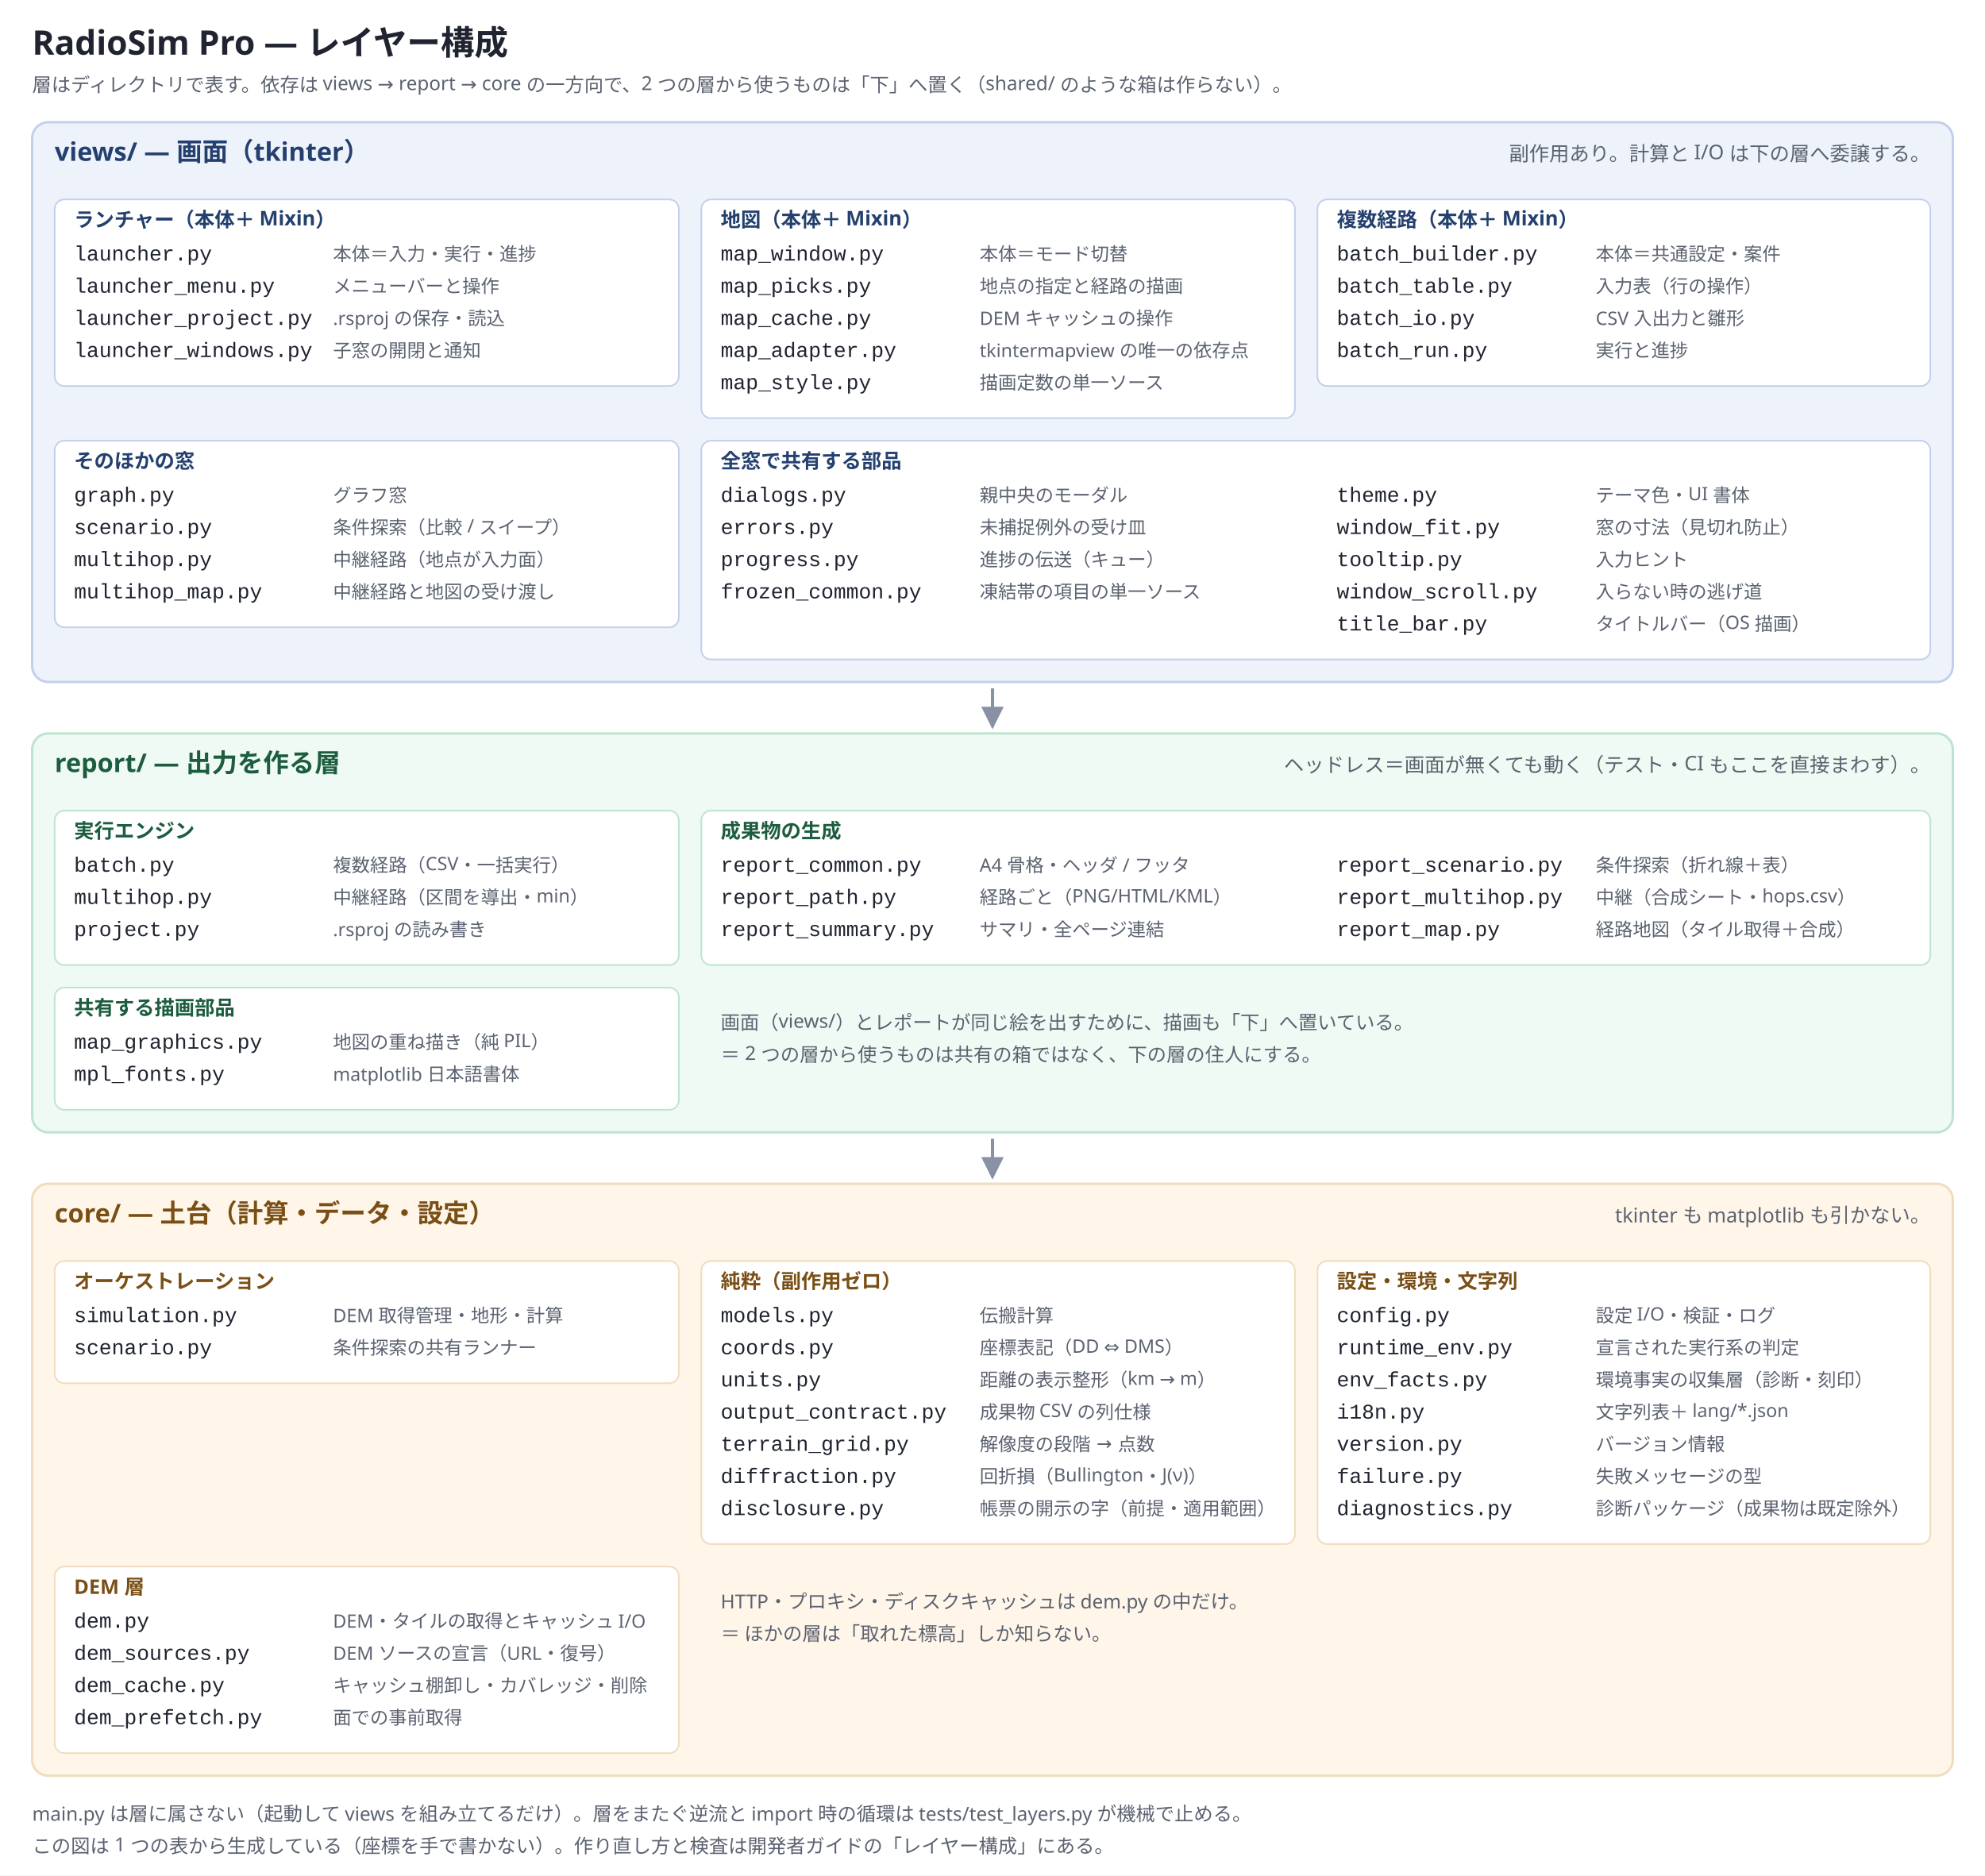
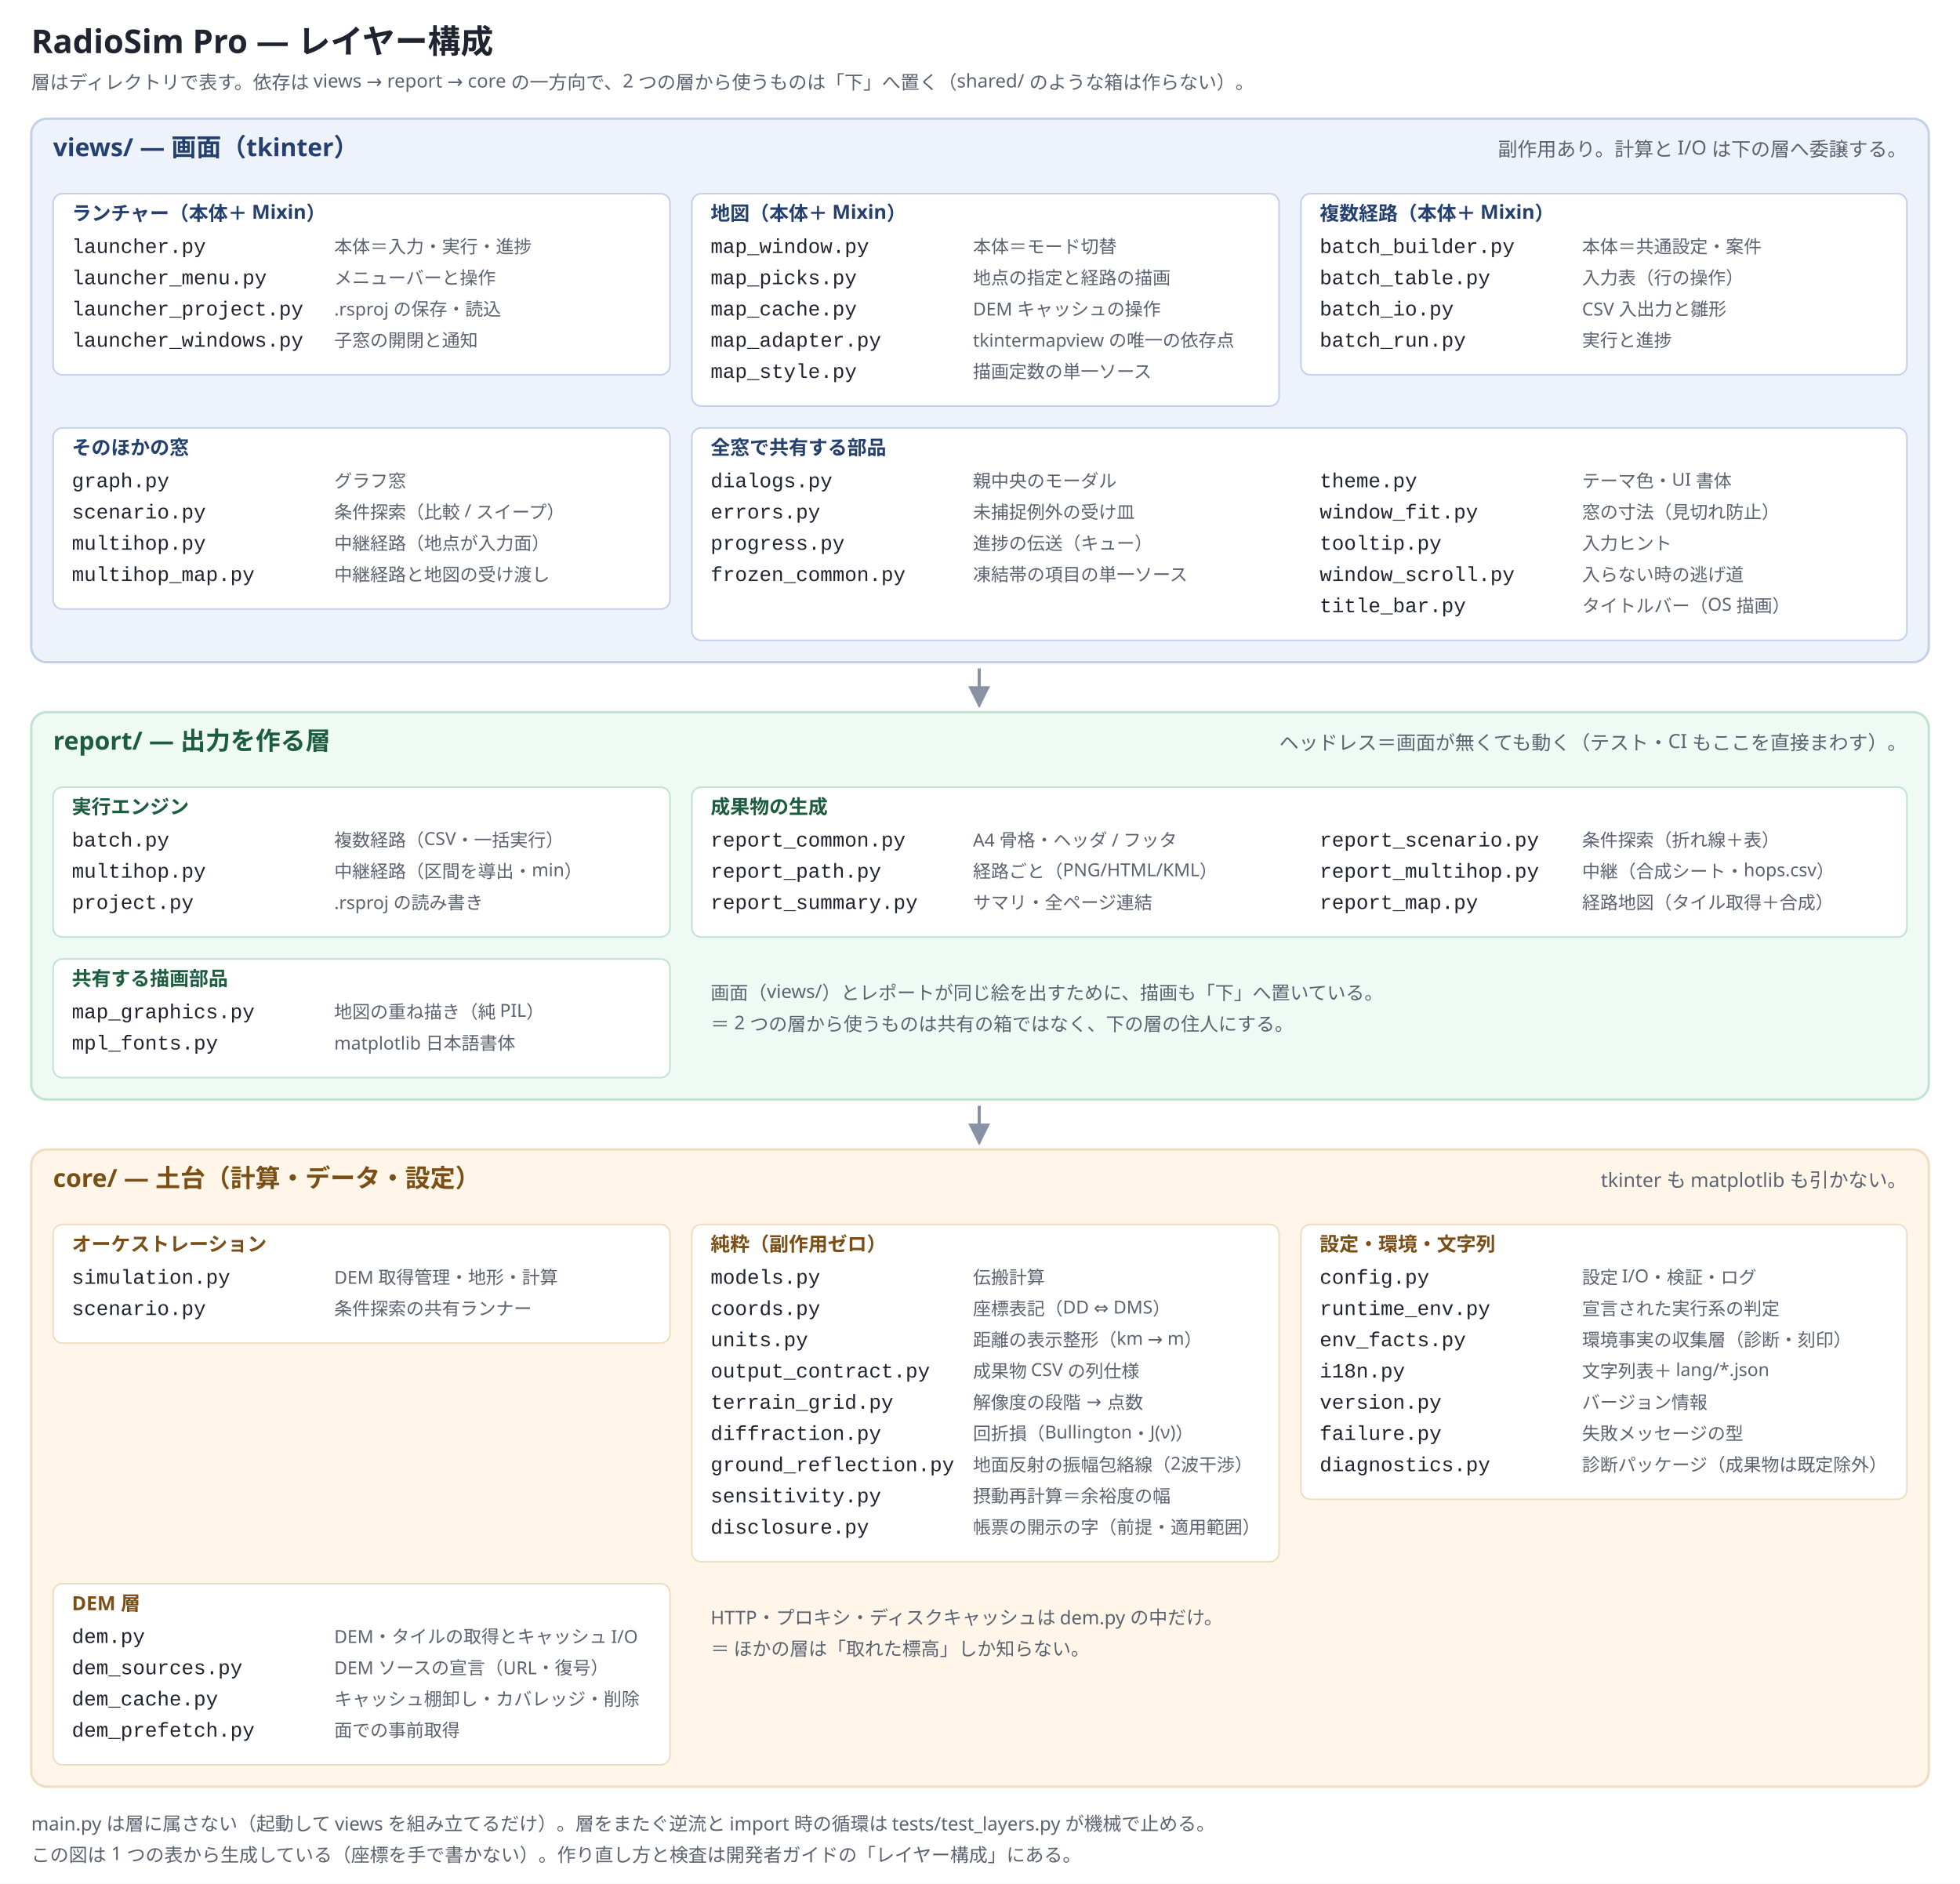
- <svg xmlns="http://www.w3.org/2000/svg" viewBox="0 0 1234 1166" width="1234" height="1166" role="img" aria-labelledby="ttl desc" font-family="'BIZ UDPGothic','Meiryo','Yu Gothic','Hiragino Sans',sans-serif">
+ <svg xmlns="http://www.w3.org/2000/svg" viewBox="0 0 1255 1206" width="1255" height="1206" role="img" aria-labelledby="ttl desc" font-family="'BIZ UDPGothic','Meiryo','Yu Gothic','Hiragino Sans',sans-serif">
  <defs>
    <marker id="ar" viewBox="0 0 10 10" refX="9" refY="5" markerWidth="7" markerHeight="7" orient="auto-start-reverse">
      <path d="M0,0 L10,5 L0,10 z" fill="#8892a4" />
    </marker>
    <style>
      .band  { stroke-width:1.5 }
      .card  { fill:#ffffff; stroke-width:1 }
      .lname { font-size:16px; font-weight:700 }
      .lrule { font-size:12.5px; fill:#5b6270 }
      .ctitle{ font-size:12.5px; font-weight:700 }
      .mod   { font-size:13px; font-family:Consolas,'Courier New',monospace; fill:#1f2430 }
      .role  { font-size:11.5px; fill:#5b6270 }
      .note  { font-size:12px; fill:#5b6270 }
      .arrow { stroke:#8892a4; stroke-width:2; marker-end:url(#ar) }
    </style>
  </defs>
-   <rect width="1234" height="1166" fill="#ffffff" />
+   <rect width="1255" height="1206" fill="#ffffff" />
  <text x="20" y="34" font-size="21" font-weight="700" fill="#1f2430">RadioSim Pro — レイヤー構成</text>
  <text x="20" y="57" class="note">層はディレクトリで表す。依存は views → report → core の一方向で、2 つの層から使うものは「下」へ置く（shared/ のような箱は作らない）。</text>
-   <rect class="band" x="20" y="76" width="1194" height="348" rx="10" fill="#eef2fb" stroke="#c3d0ec" />
+   <rect class="band" x="20" y="76" width="1215" height="348" rx="10" fill="#eef2fb" stroke="#c3d0ec" />
  <text x="34" y="100" class="lname" fill="#24406e">views/ — 画面（tkinter）</text>
-   <text x="1200" y="100" class="lrule" text-anchor="end">副作用あり。計算と I/O は下の層へ委譲する。</text>
+   <text x="1221" y="100" class="lrule" text-anchor="end">副作用あり。計算と I/O は下の層へ委譲する。</text>
  <g>
-     <rect class="card" x="34" y="124" width="388" height="116" rx="6" stroke="#c3d0ec" />
+     <rect class="card" x="34" y="124" width="395" height="116" rx="6" stroke="#c3d0ec" />
    <text x="46" y="141" class="ctitle" fill="#24406e">ランチャー（本体＋ Mixin）</text>
    <text x="46" y="162" class="mod">launcher.py</text>
-     <text x="207" y="162" class="role">本体＝入力・実行・進捗</text>
+     <text x="214" y="162" class="role">本体＝入力・実行・進捗</text>
    <text x="46" y="182" class="mod">launcher_menu.py</text>
-     <text x="207" y="182" class="role">メニューバーと操作</text>
+     <text x="214" y="182" class="role">メニューバーと操作</text>
    <text x="46" y="202" class="mod">launcher_project.py</text>
-     <text x="207" y="202" class="role">.rsproj の保存・読込</text>
+     <text x="214" y="202" class="role">.rsproj の保存・読込</text>
    <text x="46" y="222" class="mod">launcher_windows.py</text>
-     <text x="207" y="222" class="role">子窓の開閉と通知</text>
-     <rect class="card" x="436" y="124" width="369" height="136" rx="6" stroke="#c3d0ec" />
-     <text x="448" y="141" class="ctitle" fill="#24406e">地図（本体＋ Mixin）</text>
-     <text x="448" y="162" class="mod">map_window.py</text>
-     <text x="609" y="162" class="role">本体＝モード切替</text>
-     <text x="448" y="182" class="mod">map_picks.py</text>
-     <text x="609" y="182" class="role">地点の指定と経路の描画</text>
-     <text x="448" y="202" class="mod">map_cache.py</text>
-     <text x="609" y="202" class="role">DEM キャッシュの操作</text>
-     <text x="448" y="222" class="mod">map_adapter.py</text>
-     <text x="609" y="222" class="role">tkintermapview の唯一の依存点</text>
-     <text x="448" y="242" class="mod">map_style.py</text>
-     <text x="609" y="242" class="role">描画定数の単一ソース</text>
-     <rect class="card" x="819" y="124" width="381" height="116" rx="6" stroke="#c3d0ec" />
-     <text x="831" y="141" class="ctitle" fill="#24406e">複数経路（本体＋ Mixin）</text>
-     <text x="831" y="162" class="mod">batch_builder.py</text>
-     <text x="992" y="162" class="role">本体＝共通設定・案件</text>
-     <text x="831" y="182" class="mod">batch_table.py</text>
-     <text x="992" y="182" class="role">入力表（行の操作）</text>
-     <text x="831" y="202" class="mod">batch_io.py</text>
-     <text x="992" y="202" class="role">CSV 入出力と雛形</text>
-     <text x="831" y="222" class="mod">batch_run.py</text>
-     <text x="992" y="222" class="role">実行と進捗</text>
+     <text x="214" y="222" class="role">子窓の開閉と通知</text>
+     <rect class="card" x="443" y="124" width="376" height="136" rx="6" stroke="#c3d0ec" />
+     <text x="455" y="141" class="ctitle" fill="#24406e">地図（本体＋ Mixin）</text>
+     <text x="455" y="162" class="mod">map_window.py</text>
+     <text x="623" y="162" class="role">本体＝モード切替</text>
+     <text x="455" y="182" class="mod">map_picks.py</text>
+     <text x="623" y="182" class="role">地点の指定と経路の描画</text>
+     <text x="455" y="202" class="mod">map_cache.py</text>
+     <text x="623" y="202" class="role">DEM キャッシュの操作</text>
+     <text x="455" y="222" class="mod">map_adapter.py</text>
+     <text x="623" y="222" class="role">tkintermapview の唯一の依存点</text>
+     <text x="455" y="242" class="mod">map_style.py</text>
+     <text x="623" y="242" class="role">描画定数の単一ソース</text>
+     <rect class="card" x="833" y="124" width="388" height="116" rx="6" stroke="#c3d0ec" />
+     <text x="845" y="141" class="ctitle" fill="#24406e">複数経路（本体＋ Mixin）</text>
+     <text x="845" y="162" class="mod">batch_builder.py</text>
+     <text x="1013" y="162" class="role">本体＝共通設定・案件</text>
+     <text x="845" y="182" class="mod">batch_table.py</text>
+     <text x="1013" y="182" class="role">入力表（行の操作）</text>
+     <text x="845" y="202" class="mod">batch_io.py</text>
+     <text x="1013" y="202" class="role">CSV 入出力と雛形</text>
+     <text x="845" y="222" class="mod">batch_run.py</text>
+     <text x="1013" y="222" class="role">実行と進捗</text>
  </g>
  <g>
-     <rect class="card" x="34" y="274" width="388" height="116" rx="6" stroke="#c3d0ec" />
+     <rect class="card" x="34" y="274" width="395" height="116" rx="6" stroke="#c3d0ec" />
    <text x="46" y="291" class="ctitle" fill="#24406e">そのほかの窓</text>
    <text x="46" y="312" class="mod">graph.py</text>
-     <text x="207" y="312" class="role">グラフ窓</text>
+     <text x="214" y="312" class="role">グラフ窓</text>
    <text x="46" y="332" class="mod">scenario.py</text>
-     <text x="207" y="332" class="role">条件探索（比較 / スイープ）</text>
+     <text x="214" y="332" class="role">条件探索（比較 / スイープ）</text>
    <text x="46" y="352" class="mod">multihop.py</text>
-     <text x="207" y="352" class="role">中継経路（地点が入力面）</text>
+     <text x="214" y="352" class="role">中継経路（地点が入力面）</text>
    <text x="46" y="372" class="mod">multihop_map.py</text>
-     <text x="207" y="372" class="role">中継経路と地図の受け渡し</text>
-     <rect class="card" x="436" y="274" width="764" height="136" rx="6" stroke="#c3d0ec" />
-     <text x="448" y="291" class="ctitle" fill="#24406e">全窓で共有する部品</text>
-     <text x="448" y="312" class="mod">dialogs.py</text>
-     <text x="609" y="312" class="role">親中央のモーダル</text>
-     <text x="448" y="332" class="mod">errors.py</text>
-     <text x="609" y="332" class="role">未捕捉例外の受け皿</text>
-     <text x="448" y="352" class="mod">progress.py</text>
-     <text x="609" y="352" class="role">進捗の伝送（キュー）</text>
-     <text x="448" y="372" class="mod">frozen_common.py</text>
-     <text x="609" y="372" class="role">凍結帯の項目の単一ソース</text>
-     <text x="831" y="312" class="mod">theme.py</text>
-     <text x="992" y="312" class="role">テーマ色・UI 書体</text>
-     <text x="831" y="332" class="mod">window_fit.py</text>
-     <text x="992" y="332" class="role">窓の寸法（見切れ防止）</text>
-     <text x="831" y="352" class="mod">tooltip.py</text>
-     <text x="992" y="352" class="role">入力ヒント</text>
-     <text x="831" y="372" class="mod">window_scroll.py</text>
-     <text x="992" y="372" class="role">入らない時の逃げ道</text>
-     <text x="831" y="392" class="mod">title_bar.py</text>
-     <text x="992" y="392" class="role">タイトルバー（OS 描画）</text>
+     <text x="214" y="372" class="role">中継経路と地図の受け渡し</text>
+     <rect class="card" x="443" y="274" width="778" height="136" rx="6" stroke="#c3d0ec" />
+     <text x="455" y="291" class="ctitle" fill="#24406e">全窓で共有する部品</text>
+     <text x="455" y="312" class="mod">dialogs.py</text>
+     <text x="623" y="312" class="role">親中央のモーダル</text>
+     <text x="455" y="332" class="mod">errors.py</text>
+     <text x="623" y="332" class="role">未捕捉例外の受け皿</text>
+     <text x="455" y="352" class="mod">progress.py</text>
+     <text x="623" y="352" class="role">進捗の伝送（キュー）</text>
+     <text x="455" y="372" class="mod">frozen_common.py</text>
+     <text x="623" y="372" class="role">凍結帯の項目の単一ソース</text>
+     <text x="845" y="312" class="mod">theme.py</text>
+     <text x="1013" y="312" class="role">テーマ色・UI 書体</text>
+     <text x="845" y="332" class="mod">window_fit.py</text>
+     <text x="1013" y="332" class="role">窓の寸法（見切れ防止）</text>
+     <text x="845" y="352" class="mod">tooltip.py</text>
+     <text x="1013" y="352" class="role">入力ヒント</text>
+     <text x="845" y="372" class="mod">window_scroll.py</text>
+     <text x="1013" y="372" class="role">入らない時の逃げ道</text>
+     <text x="845" y="392" class="mod">title_bar.py</text>
+     <text x="1013" y="392" class="role">タイトルバー（OS 描画）</text>
  </g>
-   <line class="arrow" x1="617" y1="428" x2="617" y2="452" />
-   <rect class="band" x="20" y="456" width="1194" height="248" rx="10" fill="#eefaf3" stroke="#bfe3d1" />
+   <line class="arrow" x1="627" y1="428" x2="627" y2="452" />
+   <rect class="band" x="20" y="456" width="1215" height="248" rx="10" fill="#eefaf3" stroke="#bfe3d1" />
  <text x="34" y="480" class="lname" fill="#1c5c3f">report/ — 出力を作る層</text>
-   <text x="1200" y="480" class="lrule" text-anchor="end">ヘッドレス＝画面が無くても動く（テスト・CI もここを直接まわす）。</text>
+   <text x="1221" y="480" class="lrule" text-anchor="end">ヘッドレス＝画面が無くても動く（テスト・CI もここを直接まわす）。</text>
  <g>
-     <rect class="card" x="34" y="504" width="388" height="96" rx="6" stroke="#bfe3d1" />
+     <rect class="card" x="34" y="504" width="395" height="96" rx="6" stroke="#bfe3d1" />
    <text x="46" y="521" class="ctitle" fill="#1c5c3f">実行エンジン</text>
    <text x="46" y="542" class="mod">batch.py</text>
-     <text x="207" y="542" class="role">複数経路（CSV・一括実行）</text>
+     <text x="214" y="542" class="role">複数経路（CSV・一括実行）</text>
    <text x="46" y="562" class="mod">multihop.py</text>
-     <text x="207" y="562" class="role">中継経路（区間を導出・min）</text>
+     <text x="214" y="562" class="role">中継経路（区間を導出・min）</text>
    <text x="46" y="582" class="mod">project.py</text>
-     <text x="207" y="582" class="role">.rsproj の読み書き</text>
-     <rect class="card" x="436" y="504" width="764" height="96" rx="6" stroke="#bfe3d1" />
-     <text x="448" y="521" class="ctitle" fill="#1c5c3f">成果物の生成</text>
-     <text x="448" y="542" class="mod">report_common.py</text>
-     <text x="609" y="542" class="role">A4 骨格・ヘッダ / フッタ</text>
-     <text x="448" y="562" class="mod">report_path.py</text>
-     <text x="609" y="562" class="role">経路ごと（PNG/HTML/KML）</text>
-     <text x="448" y="582" class="mod">report_summary.py</text>
-     <text x="609" y="582" class="role">サマリ・全ページ連結</text>
-     <text x="831" y="542" class="mod">report_scenario.py</text>
-     <text x="992" y="542" class="role">条件探索（折れ線＋表）</text>
-     <text x="831" y="562" class="mod">report_multihop.py</text>
-     <text x="992" y="562" class="role">中継（合成シート・hops.csv）</text>
-     <text x="831" y="582" class="mod">report_map.py</text>
-     <text x="992" y="582" class="role">経路地図（タイル取得＋合成）</text>
+     <text x="214" y="582" class="role">.rsproj の読み書き</text>
+     <rect class="card" x="443" y="504" width="778" height="96" rx="6" stroke="#bfe3d1" />
+     <text x="455" y="521" class="ctitle" fill="#1c5c3f">成果物の生成</text>
+     <text x="455" y="542" class="mod">report_common.py</text>
+     <text x="623" y="542" class="role">A4 骨格・ヘッダ / フッタ</text>
+     <text x="455" y="562" class="mod">report_path.py</text>
+     <text x="623" y="562" class="role">経路ごと（PNG/HTML/KML）</text>
+     <text x="455" y="582" class="mod">report_summary.py</text>
+     <text x="623" y="582" class="role">サマリ・全ページ連結</text>
+     <text x="845" y="542" class="mod">report_scenario.py</text>
+     <text x="1013" y="542" class="role">条件探索（折れ線＋表）</text>
+     <text x="845" y="562" class="mod">report_multihop.py</text>
+     <text x="1013" y="562" class="role">中継（合成シート・hops.csv）</text>
+     <text x="845" y="582" class="mod">report_map.py</text>
+     <text x="1013" y="582" class="role">経路地図（タイル取得＋合成）</text>
  </g>
  <g>
-     <rect class="card" x="34" y="614" width="388" height="76" rx="6" stroke="#bfe3d1" />
+     <rect class="card" x="34" y="614" width="395" height="76" rx="6" stroke="#bfe3d1" />
    <text x="46" y="631" class="ctitle" fill="#1c5c3f">共有する描画部品</text>
    <text x="46" y="652" class="mod">map_graphics.py</text>
-     <text x="207" y="652" class="role">地図の重ね描き（純 PIL）</text>
+     <text x="214" y="652" class="role">地図の重ね描き（純 PIL）</text>
    <text x="46" y="672" class="mod">mpl_fonts.py</text>
-     <text x="207" y="672" class="role">matplotlib 日本語書体</text>
-     <text x="448" y="640" class="note">画面（views/）とレポートが同じ絵を出すために、描画も「下」へ置いている。</text>
-     <text x="448" y="660" class="note">＝ 2 つの層から使うものは共有の箱ではなく、下の層の住人にする。</text>
+     <text x="214" y="672" class="role">matplotlib 日本語書体</text>
+     <text x="455" y="640" class="note">画面（views/）とレポートが同じ絵を出すために、描画も「下」へ置いている。</text>
+     <text x="455" y="660" class="note">＝ 2 つの層から使うものは共有の箱ではなく、下の層の住人にする。</text>
  </g>
-   <line class="arrow" x1="617" y1="708" x2="617" y2="732" />
-   <rect class="band" x="20" y="736" width="1194" height="368" rx="10" fill="#fff6e9" stroke="#f0dcbe" />
+   <line class="arrow" x1="627" y1="708" x2="627" y2="732" />
+   <rect class="band" x="20" y="736" width="1215" height="408" rx="10" fill="#fff6e9" stroke="#f0dcbe" />
  <text x="34" y="760" class="lname" fill="#7a4f16">core/ — 土台（計算・データ・設定）</text>
-   <text x="1200" y="760" class="lrule" text-anchor="end">tkinter も matplotlib も引かない。</text>
+   <text x="1221" y="760" class="lrule" text-anchor="end">tkinter も matplotlib も引かない。</text>
  <g>
-     <rect class="card" x="34" y="784" width="388" height="76" rx="6" stroke="#f0dcbe" />
+     <rect class="card" x="34" y="784" width="395" height="76" rx="6" stroke="#f0dcbe" />
    <text x="46" y="801" class="ctitle" fill="#7a4f16">オーケストレーション</text>
    <text x="46" y="822" class="mod">simulation.py</text>
-     <text x="207" y="822" class="role">DEM 取得管理・地形・計算</text>
+     <text x="214" y="822" class="role">DEM 取得管理・地形・計算</text>
    <text x="46" y="842" class="mod">scenario.py</text>
-     <text x="207" y="842" class="role">条件探索の共有ランナー</text>
-     <rect class="card" x="436" y="784" width="369" height="176" rx="6" stroke="#f0dcbe" />
-     <text x="448" y="801" class="ctitle" fill="#7a4f16">純粋（副作用ゼロ）</text>
-     <text x="448" y="822" class="mod">models.py</text>
-     <text x="609" y="822" class="role">伝搬計算</text>
-     <text x="448" y="842" class="mod">coords.py</text>
-     <text x="609" y="842" class="role">座標表記（DD ⇔ DMS）</text>
-     <text x="448" y="862" class="mod">units.py</text>
-     <text x="609" y="862" class="role">距離の表示整形（km → m）</text>
-     <text x="448" y="882" class="mod">output_contract.py</text>
-     <text x="609" y="882" class="role">成果物 CSV の列仕様</text>
-     <text x="448" y="902" class="mod">terrain_grid.py</text>
-     <text x="609" y="902" class="role">解像度の段階 → 点数</text>
-     <text x="448" y="922" class="mod">diffraction.py</text>
-     <text x="609" y="922" class="role">回折損（Bullington・J(ν)）</text>
-     <text x="448" y="942" class="mod">disclosure.py</text>
-     <text x="609" y="942" class="role">帳票の開示の字（前提・適用範囲）</text>
-     <rect class="card" x="819" y="784" width="381" height="176" rx="6" stroke="#f0dcbe" />
-     <text x="831" y="801" class="ctitle" fill="#7a4f16">設定・環境・文字列</text>
-     <text x="831" y="822" class="mod">config.py</text>
-     <text x="992" y="822" class="role">設定 I/O・検証・ログ</text>
-     <text x="831" y="842" class="mod">runtime_env.py</text>
-     <text x="992" y="842" class="role">宣言された実行系の判定</text>
-     <text x="831" y="862" class="mod">env_facts.py</text>
-     <text x="992" y="862" class="role">環境事実の収集層（診断・刻印）</text>
-     <text x="831" y="882" class="mod">i18n.py</text>
-     <text x="992" y="882" class="role">文字列表＋ lang/*.json</text>
-     <text x="831" y="902" class="mod">version.py</text>
-     <text x="992" y="902" class="role">バージョン情報</text>
-     <text x="831" y="922" class="mod">failure.py</text>
-     <text x="992" y="922" class="role">失敗メッセージの型</text>
-     <text x="831" y="942" class="mod">diagnostics.py</text>
-     <text x="992" y="942" class="role">診断パッケージ（成果物は既定除外）</text>
+     <text x="214" y="842" class="role">条件探索の共有ランナー</text>
+     <rect class="card" x="443" y="784" width="376" height="216" rx="6" stroke="#f0dcbe" />
+     <text x="455" y="801" class="ctitle" fill="#7a4f16">純粋（副作用ゼロ）</text>
+     <text x="455" y="822" class="mod">models.py</text>
+     <text x="623" y="822" class="role">伝搬計算</text>
+     <text x="455" y="842" class="mod">coords.py</text>
+     <text x="623" y="842" class="role">座標表記（DD ⇔ DMS）</text>
+     <text x="455" y="862" class="mod">units.py</text>
+     <text x="623" y="862" class="role">距離の表示整形（km → m）</text>
+     <text x="455" y="882" class="mod">output_contract.py</text>
+     <text x="623" y="882" class="role">成果物 CSV の列仕様</text>
+     <text x="455" y="902" class="mod">terrain_grid.py</text>
+     <text x="623" y="902" class="role">解像度の段階 → 点数</text>
+     <text x="455" y="922" class="mod">diffraction.py</text>
+     <text x="623" y="922" class="role">回折損（Bullington・J(ν)）</text>
+     <text x="455" y="942" class="mod">ground_reflection.py</text>
+     <text x="623" y="942" class="role">地面反射の振幅包絡線（2波干渉）</text>
+     <text x="455" y="962" class="mod">sensitivity.py</text>
+     <text x="623" y="962" class="role">摂動再計算＝余裕度の幅</text>
+     <text x="455" y="982" class="mod">disclosure.py</text>
+     <text x="623" y="982" class="role">帳票の開示の字（前提・適用範囲）</text>
+     <rect class="card" x="833" y="784" width="388" height="176" rx="6" stroke="#f0dcbe" />
+     <text x="845" y="801" class="ctitle" fill="#7a4f16">設定・環境・文字列</text>
+     <text x="845" y="822" class="mod">config.py</text>
+     <text x="1013" y="822" class="role">設定 I/O・検証・ログ</text>
+     <text x="845" y="842" class="mod">runtime_env.py</text>
+     <text x="1013" y="842" class="role">宣言された実行系の判定</text>
+     <text x="845" y="862" class="mod">env_facts.py</text>
+     <text x="1013" y="862" class="role">環境事実の収集層（診断・刻印）</text>
+     <text x="845" y="882" class="mod">i18n.py</text>
+     <text x="1013" y="882" class="role">文字列表＋ lang/*.json</text>
+     <text x="845" y="902" class="mod">version.py</text>
+     <text x="1013" y="902" class="role">バージョン情報</text>
+     <text x="845" y="922" class="mod">failure.py</text>
+     <text x="1013" y="922" class="role">失敗メッセージの型</text>
+     <text x="845" y="942" class="mod">diagnostics.py</text>
+     <text x="1013" y="942" class="role">診断パッケージ（成果物は既定除外）</text>
  </g>
  <g>
-     <rect class="card" x="34" y="974" width="388" height="116" rx="6" stroke="#f0dcbe" />
-     <text x="46" y="991" class="ctitle" fill="#7a4f16">DEM 層</text>
-     <text x="46" y="1012" class="mod">dem.py</text>
-     <text x="207" y="1012" class="role">DEM・タイルの取得とキャッシュ I/O</text>
-     <text x="46" y="1032" class="mod">dem_sources.py</text>
-     <text x="207" y="1032" class="role">DEM ソースの宣言（URL・復号）</text>
-     <text x="46" y="1052" class="mod">dem_cache.py</text>
-     <text x="207" y="1052" class="role">キャッシュ棚卸し・カバレッジ・削除</text>
-     <text x="46" y="1072" class="mod">dem_prefetch.py</text>
-     <text x="207" y="1072" class="role">面での事前取得</text>
-     <text x="448" y="1000" class="note">HTTP・プロキシ・ディスクキャッシュは dem.py の中だけ。</text>
-     <text x="448" y="1020" class="note">＝ ほかの層は「取れた標高」しか知らない。</text>
+     <rect class="card" x="34" y="1014" width="395" height="116" rx="6" stroke="#f0dcbe" />
+     <text x="46" y="1031" class="ctitle" fill="#7a4f16">DEM 層</text>
+     <text x="46" y="1052" class="mod">dem.py</text>
+     <text x="214" y="1052" class="role">DEM・タイルの取得とキャッシュ I/O</text>
+     <text x="46" y="1072" class="mod">dem_sources.py</text>
+     <text x="214" y="1072" class="role">DEM ソースの宣言（URL・復号）</text>
+     <text x="46" y="1092" class="mod">dem_cache.py</text>
+     <text x="214" y="1092" class="role">キャッシュ棚卸し・カバレッジ・削除</text>
+     <text x="46" y="1112" class="mod">dem_prefetch.py</text>
+     <text x="214" y="1112" class="role">面での事前取得</text>
+     <text x="455" y="1040" class="note">HTTP・プロキシ・ディスクキャッシュは dem.py の中だけ。</text>
+     <text x="455" y="1060" class="note">＝ ほかの層は「取れた標高」しか知らない。</text>
  </g>
-   <text x="20" y="1132" class="note">main.py は層に属さない（起動して views を組み立てるだけ）。層をまたぐ逆流と import 時の循環は tests/test_layers.py が機械で止める。</text>
-   <text x="20" y="1152" class="note">この図は 1 つの表から生成している（座標を手で書かない）。作り直し方と検査は開発者ガイドの「レイヤー構成」にある。</text>
+   <text x="20" y="1172" class="note">main.py は層に属さない（起動して views を組み立てるだけ）。層をまたぐ逆流と import 時の循環は tests/test_layers.py が機械で止める。</text>
+   <text x="20" y="1192" class="note">この図は 1 つの表から生成している（座標を手で書かない）。作り直し方と検査は開発者ガイドの「レイヤー構成」にある。</text>
</svg>
